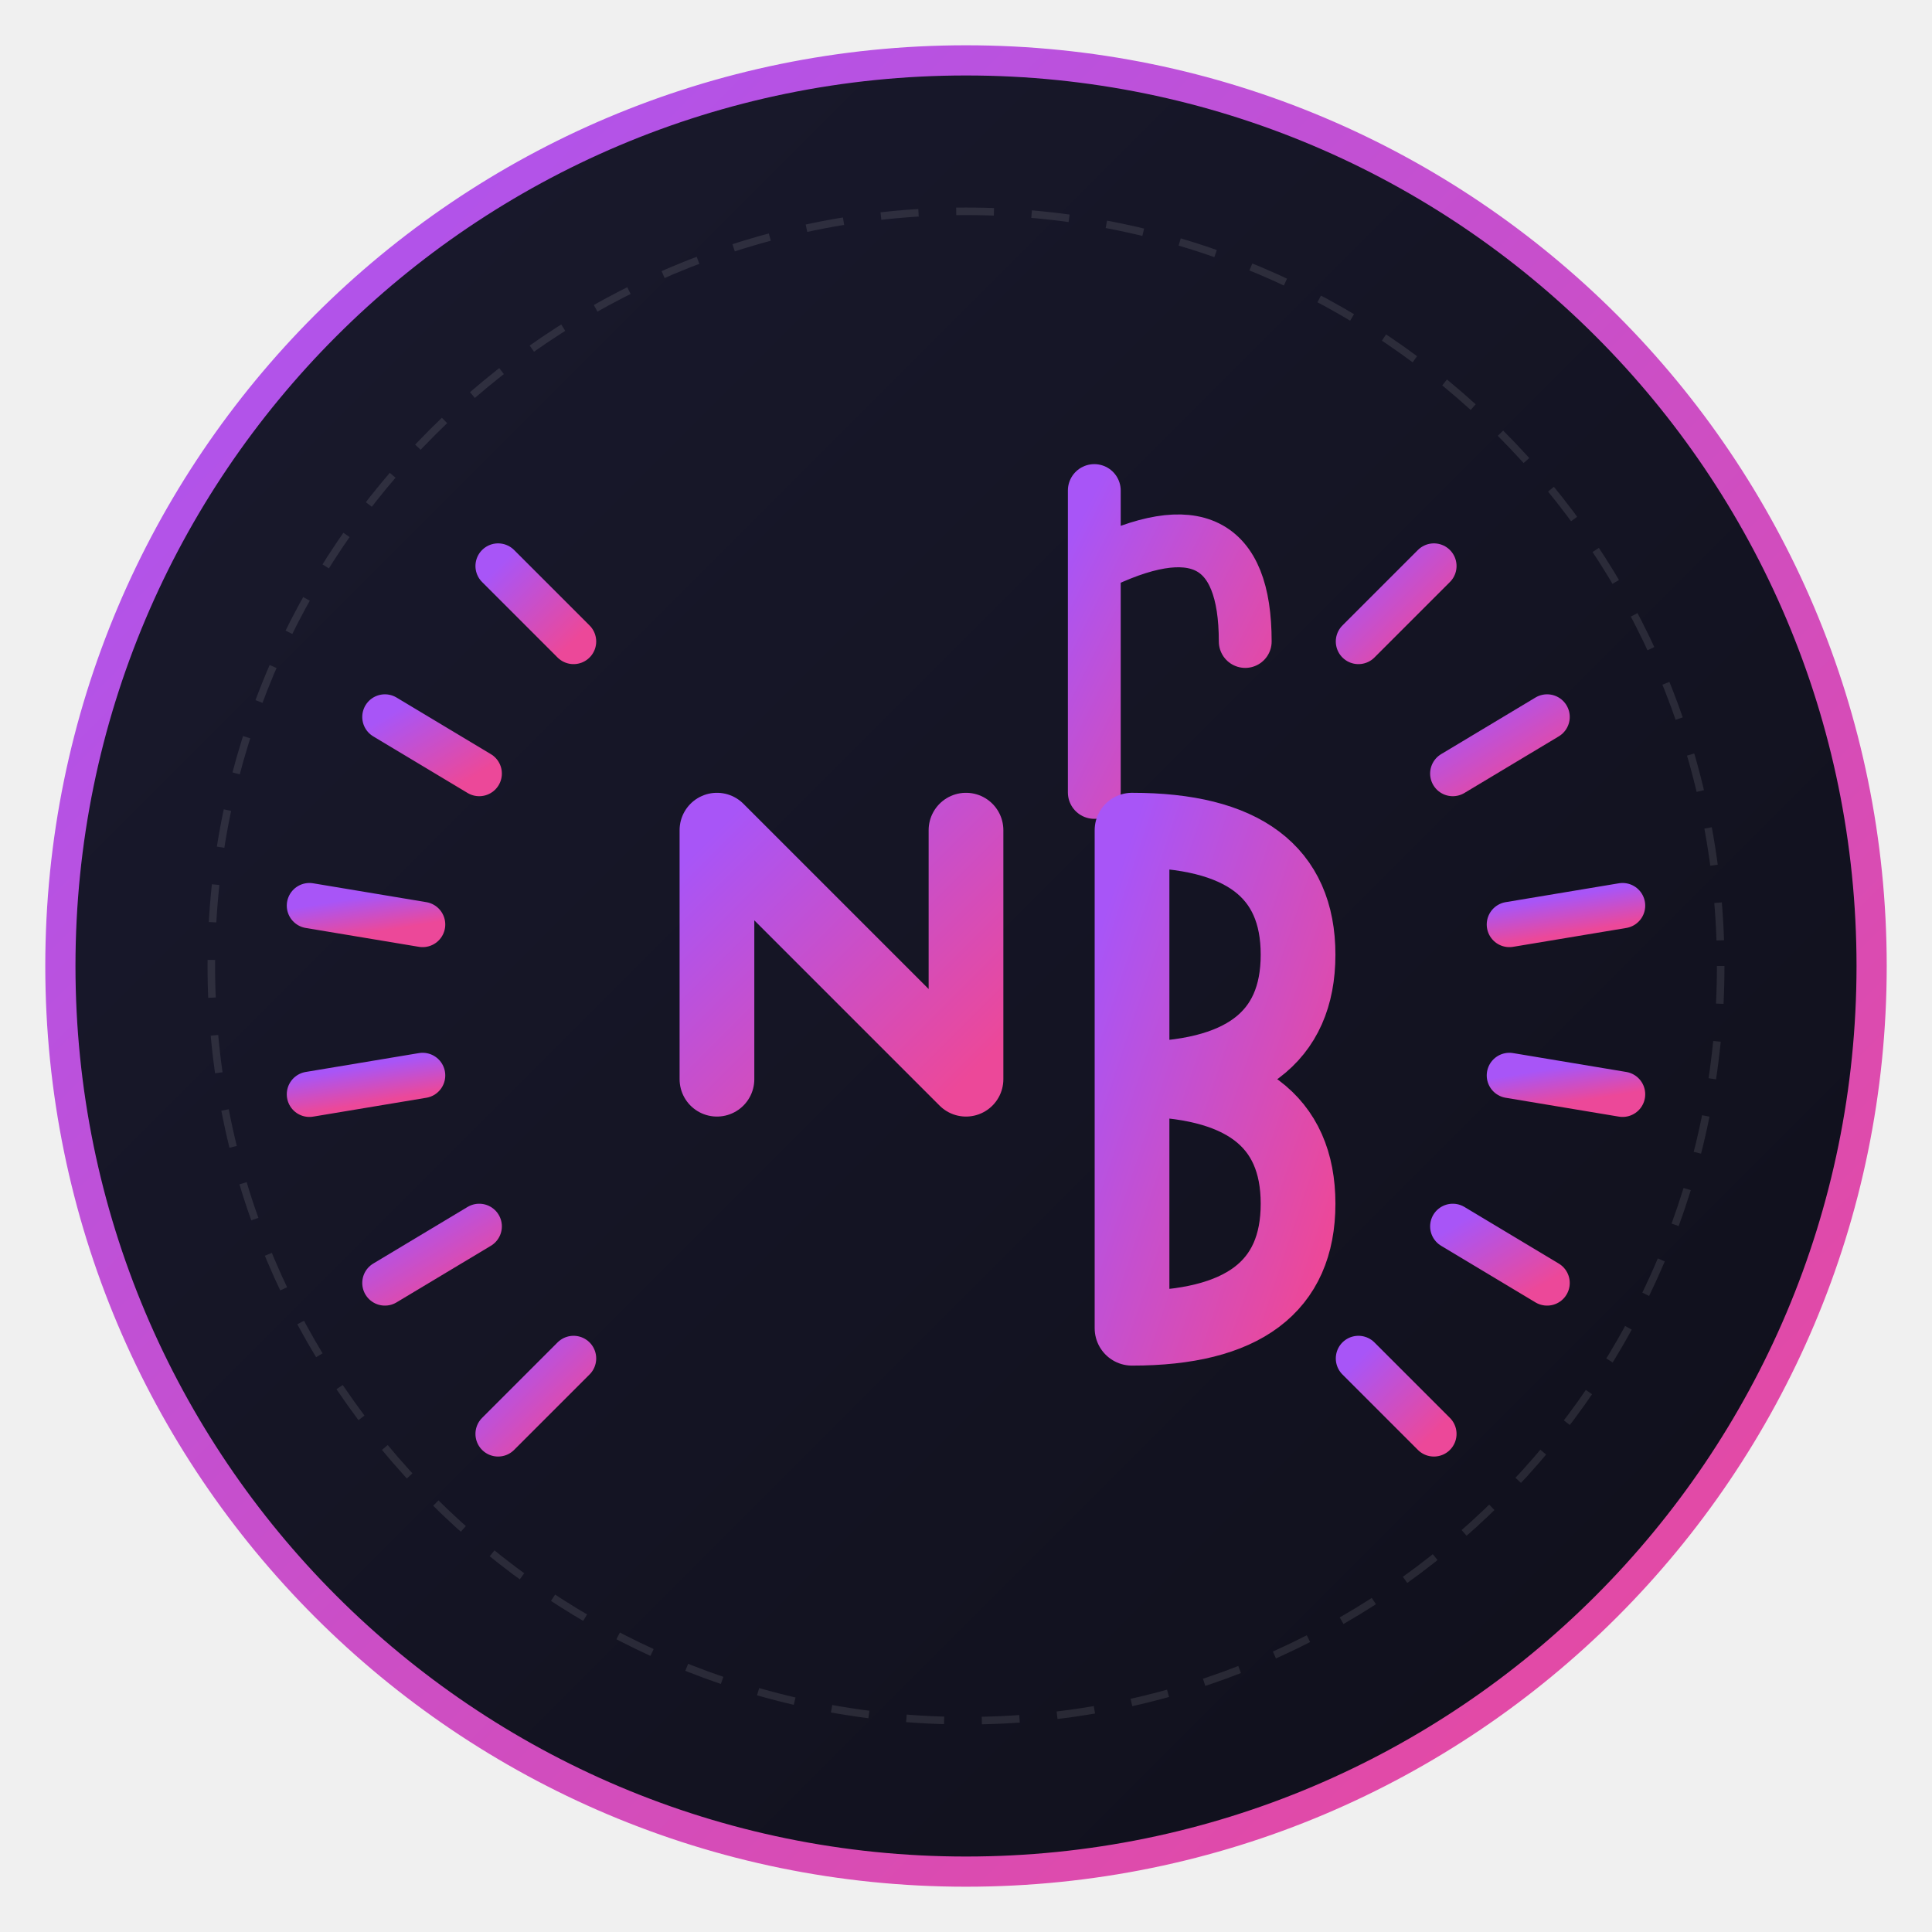
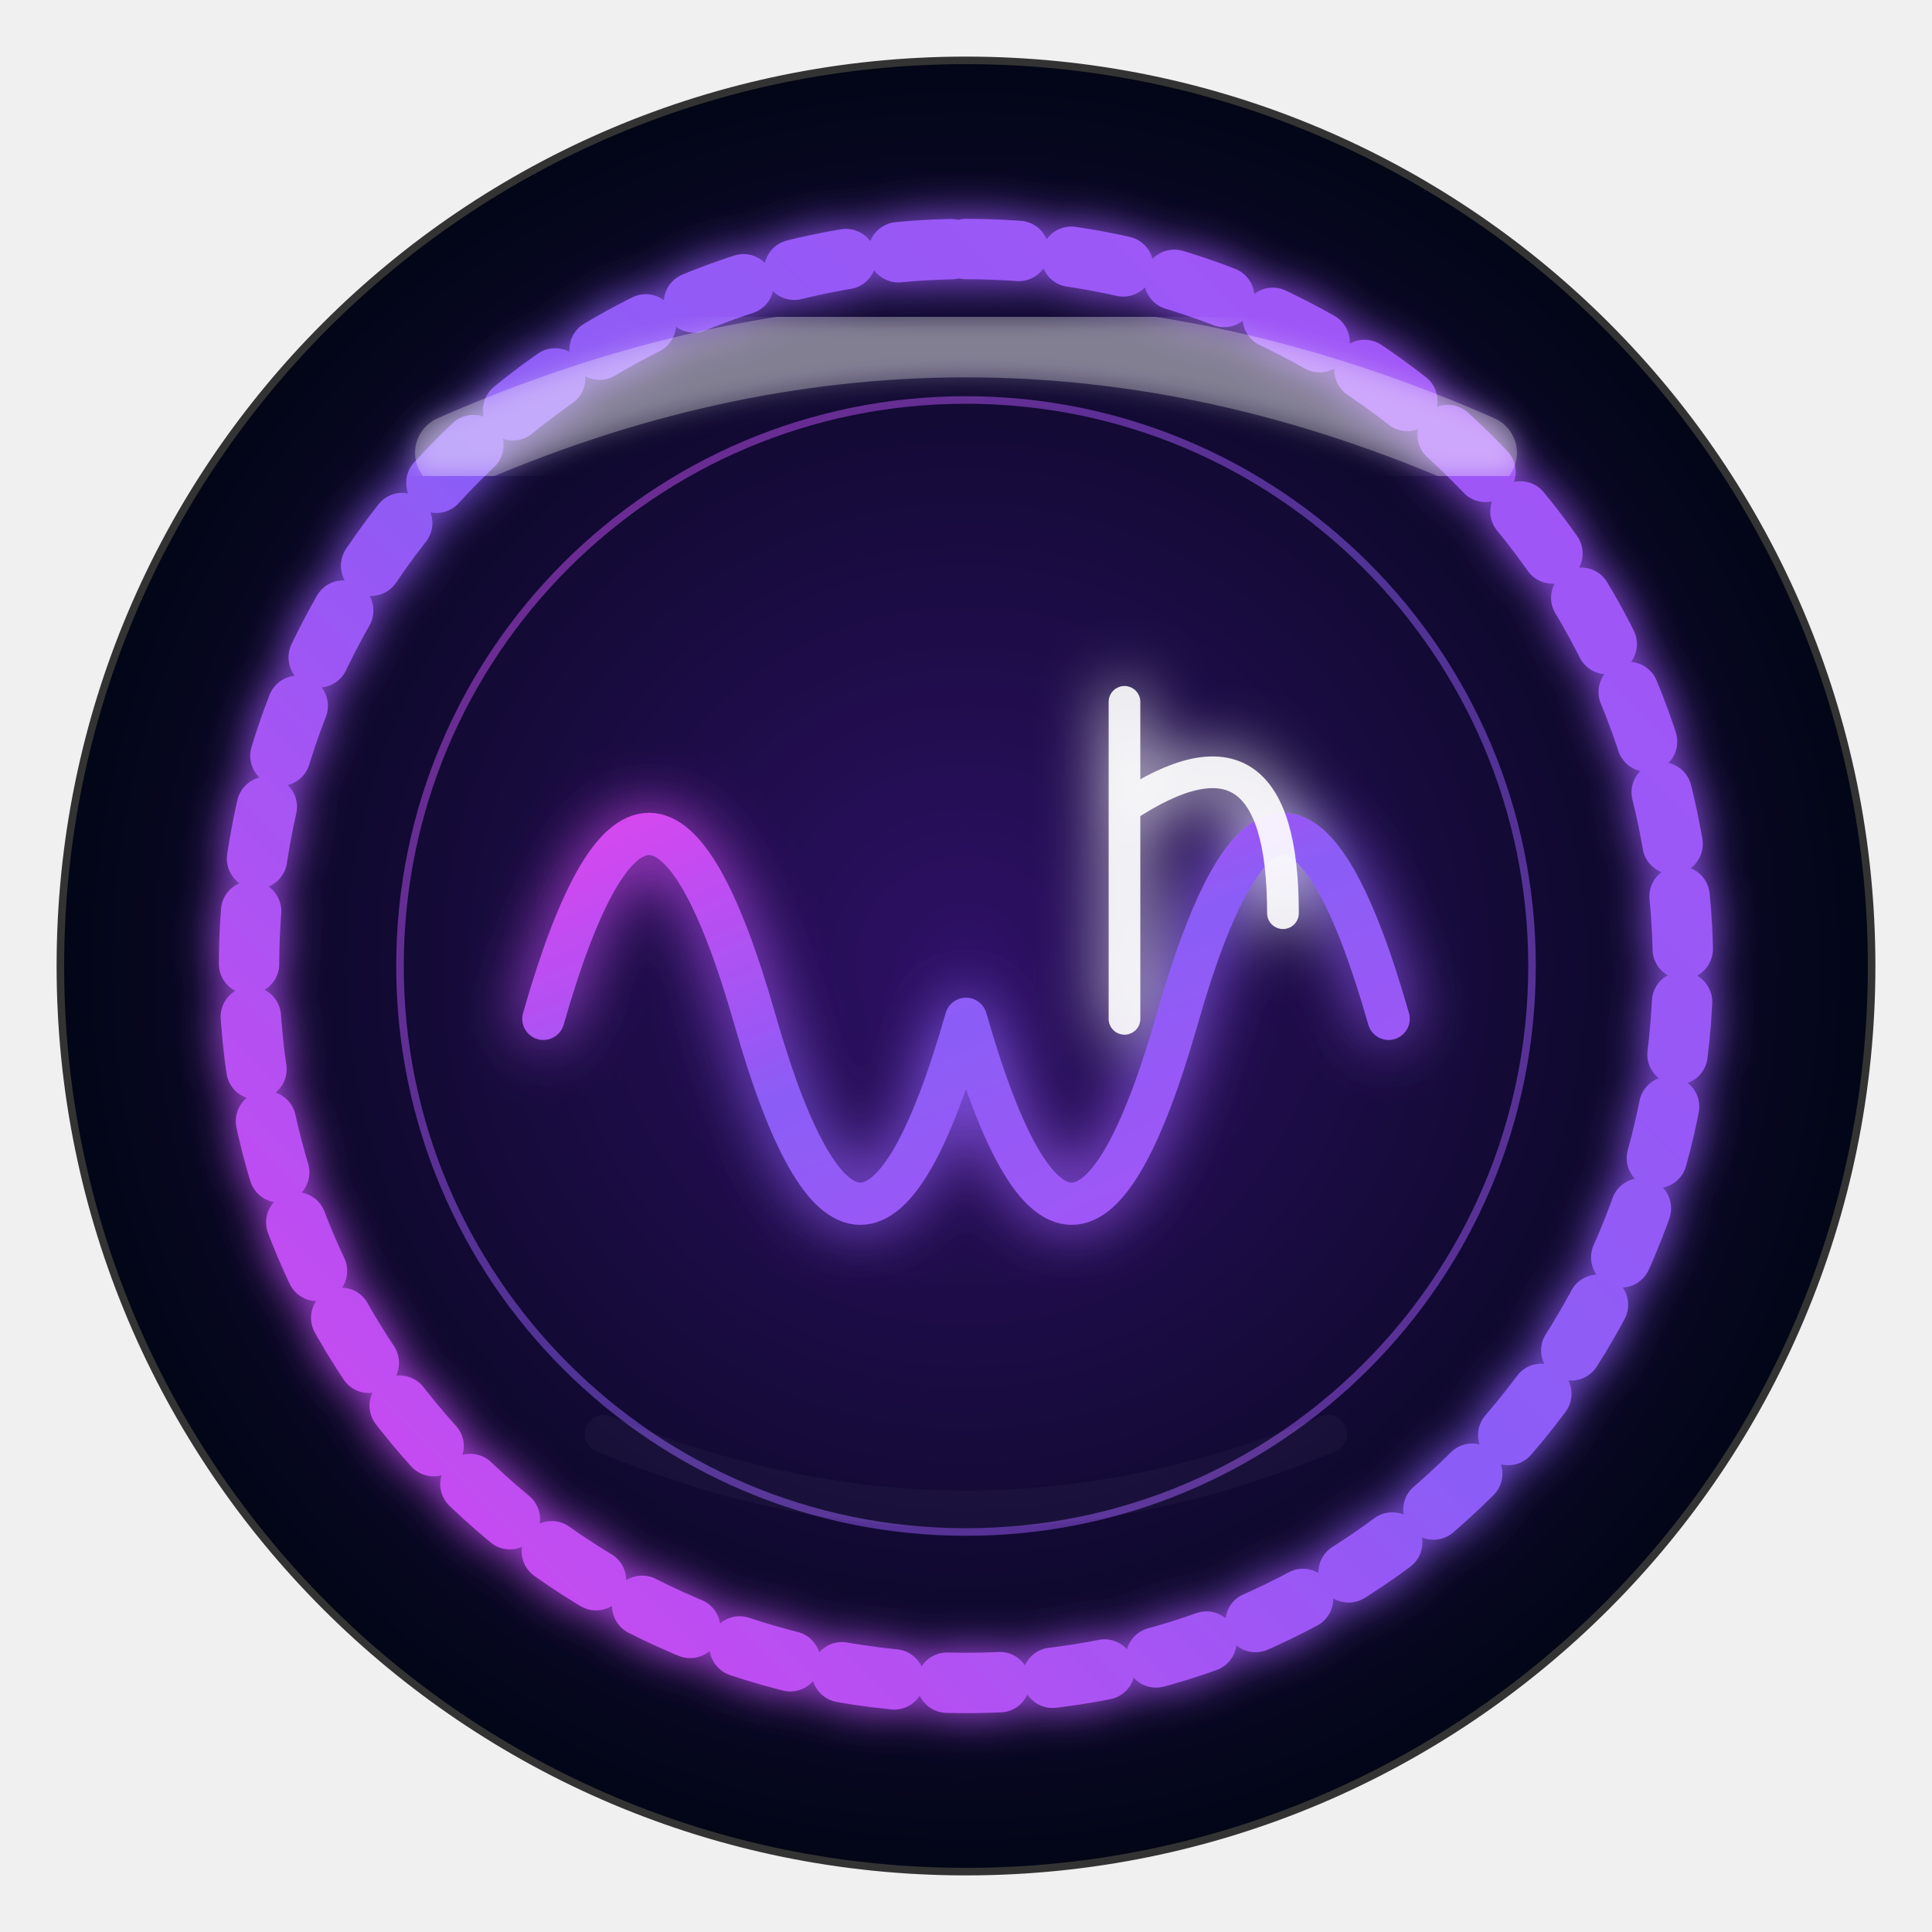
<svg xmlns="http://www.w3.org/2000/svg" viewBox="0 0 512 512">
  <defs>
-     <linearGradient id="neonGradient" x1="0%" y1="0%" x2="100%" y2="100%">
-       <stop offset="0%" style="stop-color:#a855f7;stop-opacity:1" />
-       <stop offset="100%" style="stop-color:#ec4899;stop-opacity:1" />
+     <linearGradient id="neonGrad" x1="0%" y1="0%" x2="100%" y2="100%">
+       <stop offset="0%" style="stop-color:#d946ef;stop-opacity:1" />
+       <stop offset="50%" style="stop-color:#8b5cf6;stop-opacity:1" />
+       <stop offset="100%" style="stop-color:#a855f7;stop-opacity:1" />
    </linearGradient>
-     <linearGradient id="darkBg" x1="0%" y1="0%" x2="100%" y2="100%">
-       <stop offset="0%" style="stop-color:#1a1a2e;stop-opacity:1" />
-       <stop offset="100%" style="stop-color:#0f0f1a;stop-opacity:1" />
-     </linearGradient>
+     <radialGradient id="darkOrb" cx="50%" cy="50%" r="50%" fx="50%" fy="50%">
+       <stop offset="0%" style="stop-color:#2e1065;stop-opacity:1" />
+       <stop offset="100%" style="stop-color:#020617;stop-opacity:1" />
+     </radialGradient>
+     <filter id="neonGlow" x="-50%" y="-50%" width="200%" height="200%">
+       <feGaussianBlur stdDeviation="6" result="coloredBlur" />
+       <feMerge>
+         <feMergeNode in="coloredBlur" />
+         <feMergeNode in="SourceGraphic" />
+       </feMerge>
+     </filter>
+     <filter id="glassShine" x="-20%" y="-20%" width="140%" height="140%">
+       <feGaussianBlur stdDeviation="3" result="blur" />
+       <feComposite in="SourceGraphic" in2="blur" operator="arithmetic" k1="0" k2="1" k3="1" k4="0" />
+     </filter>
  </defs>
-   <circle cx="256" cy="256" r="240" fill="url(#darkBg)" stroke="url(#neonGradient)" stroke-width="8" />
-   <circle cx="256" cy="256" r="200" fill="none" stroke="rgba(255,255,255,0.1)" stroke-width="2" stroke-dasharray="10 10" />
-   <g stroke="url(#neonGradient)" stroke-width="12" stroke-linecap="round">
-     <line x1="380" y1="150" x2="360" y2="170" />
-     <line x1="410" y1="190" x2="385" y2="205" />
-     <line x1="430" y1="240" x2="400" y2="245" />
-     <line x1="430" y1="290" x2="400" y2="285" />
-     <line x1="410" y1="340" x2="385" y2="325" />
-     <line x1="380" y1="380" x2="360" y2="360" />
-     <line x1="132" y1="380" x2="152" y2="360" />
-     <line x1="102" y1="340" x2="127" y2="325" />
-     <line x1="82" y1="290" x2="112" y2="285" />
-     <line x1="82" y1="240" x2="112" y2="245" />
-     <line x1="102" y1="190" x2="127" y2="205" />
-     <line x1="132" y1="150" x2="152" y2="170" />
+   <circle cx="256" cy="256" r="240" fill="url(#darkOrb)" stroke="#333" stroke-width="2" />
+   <circle cx="256" cy="256" r="190" fill="none" stroke="url(#neonGrad)" stroke-width="16" stroke-dasharray="14 14" stroke-linecap="round" filter="url(#neonGlow)" transform="rotate(-90 256 256)" />
+   <circle cx="256" cy="256" r="150" fill="none" stroke="url(#neonGrad)" stroke-width="2" opacity="0.5" />
+   <g transform="translate(256 256) scale(1.4)" filter="url(#neonGlow)">
+     <path d="M-70 10               Q -50 -60, -30 10               T 10 10               Q 30 80, 50 10               T 90 10" fill="none" stroke="url(#neonGrad)" stroke-width="8" stroke-linecap="round" stroke-linejoin="round" transform="translate(-10 0)" />
+     <path d="M30 -50 L30 10 M30 -30 Q 60 -50, 60 -10" stroke="#fff" stroke-width="6" fill="none" stroke-linecap="round" opacity="0.9" />
  </g>
-   <path d="M300 120 L300 200 M300 140 Q 340 120, 340 160" stroke="url(#neonGradient)" stroke-width="14" fill="none" stroke-linecap="round" transform="translate(-10, 10)" />
-   <g transform="translate(146, 176) scale(1.1)">
-     <path d="M40 100               L 40 40              L 100 100               L 100 40" fill="none" stroke="url(#neonGradient)" stroke-width="18" stroke-linecap="round" stroke-linejoin="round" />
-     <path d="M120 100               L 120 40              Q 160 40, 160 70              Q 160 100, 120 100              Q 160 100, 160 130              Q 160 160, 120 160              L 120 100" fill="none" stroke="url(#neonGradient)" stroke-width="18" stroke-linecap="round" stroke-linejoin="round" transform="translate(20, 0)" />
-   </g>
+   <path d="M120 120 Q 256 60 392 120" fill="none" stroke="rgba(255,255,255,0.4)" stroke-width="20" stroke-linecap="round" filter="url(#glassShine)" opacity="0.6" />
+   <path d="M160 380 Q 256 420 352 380" fill="none" stroke="rgba(255,255,255,0.1)" stroke-width="10" stroke-linecap="round" opacity="0.3" />
</svg>
